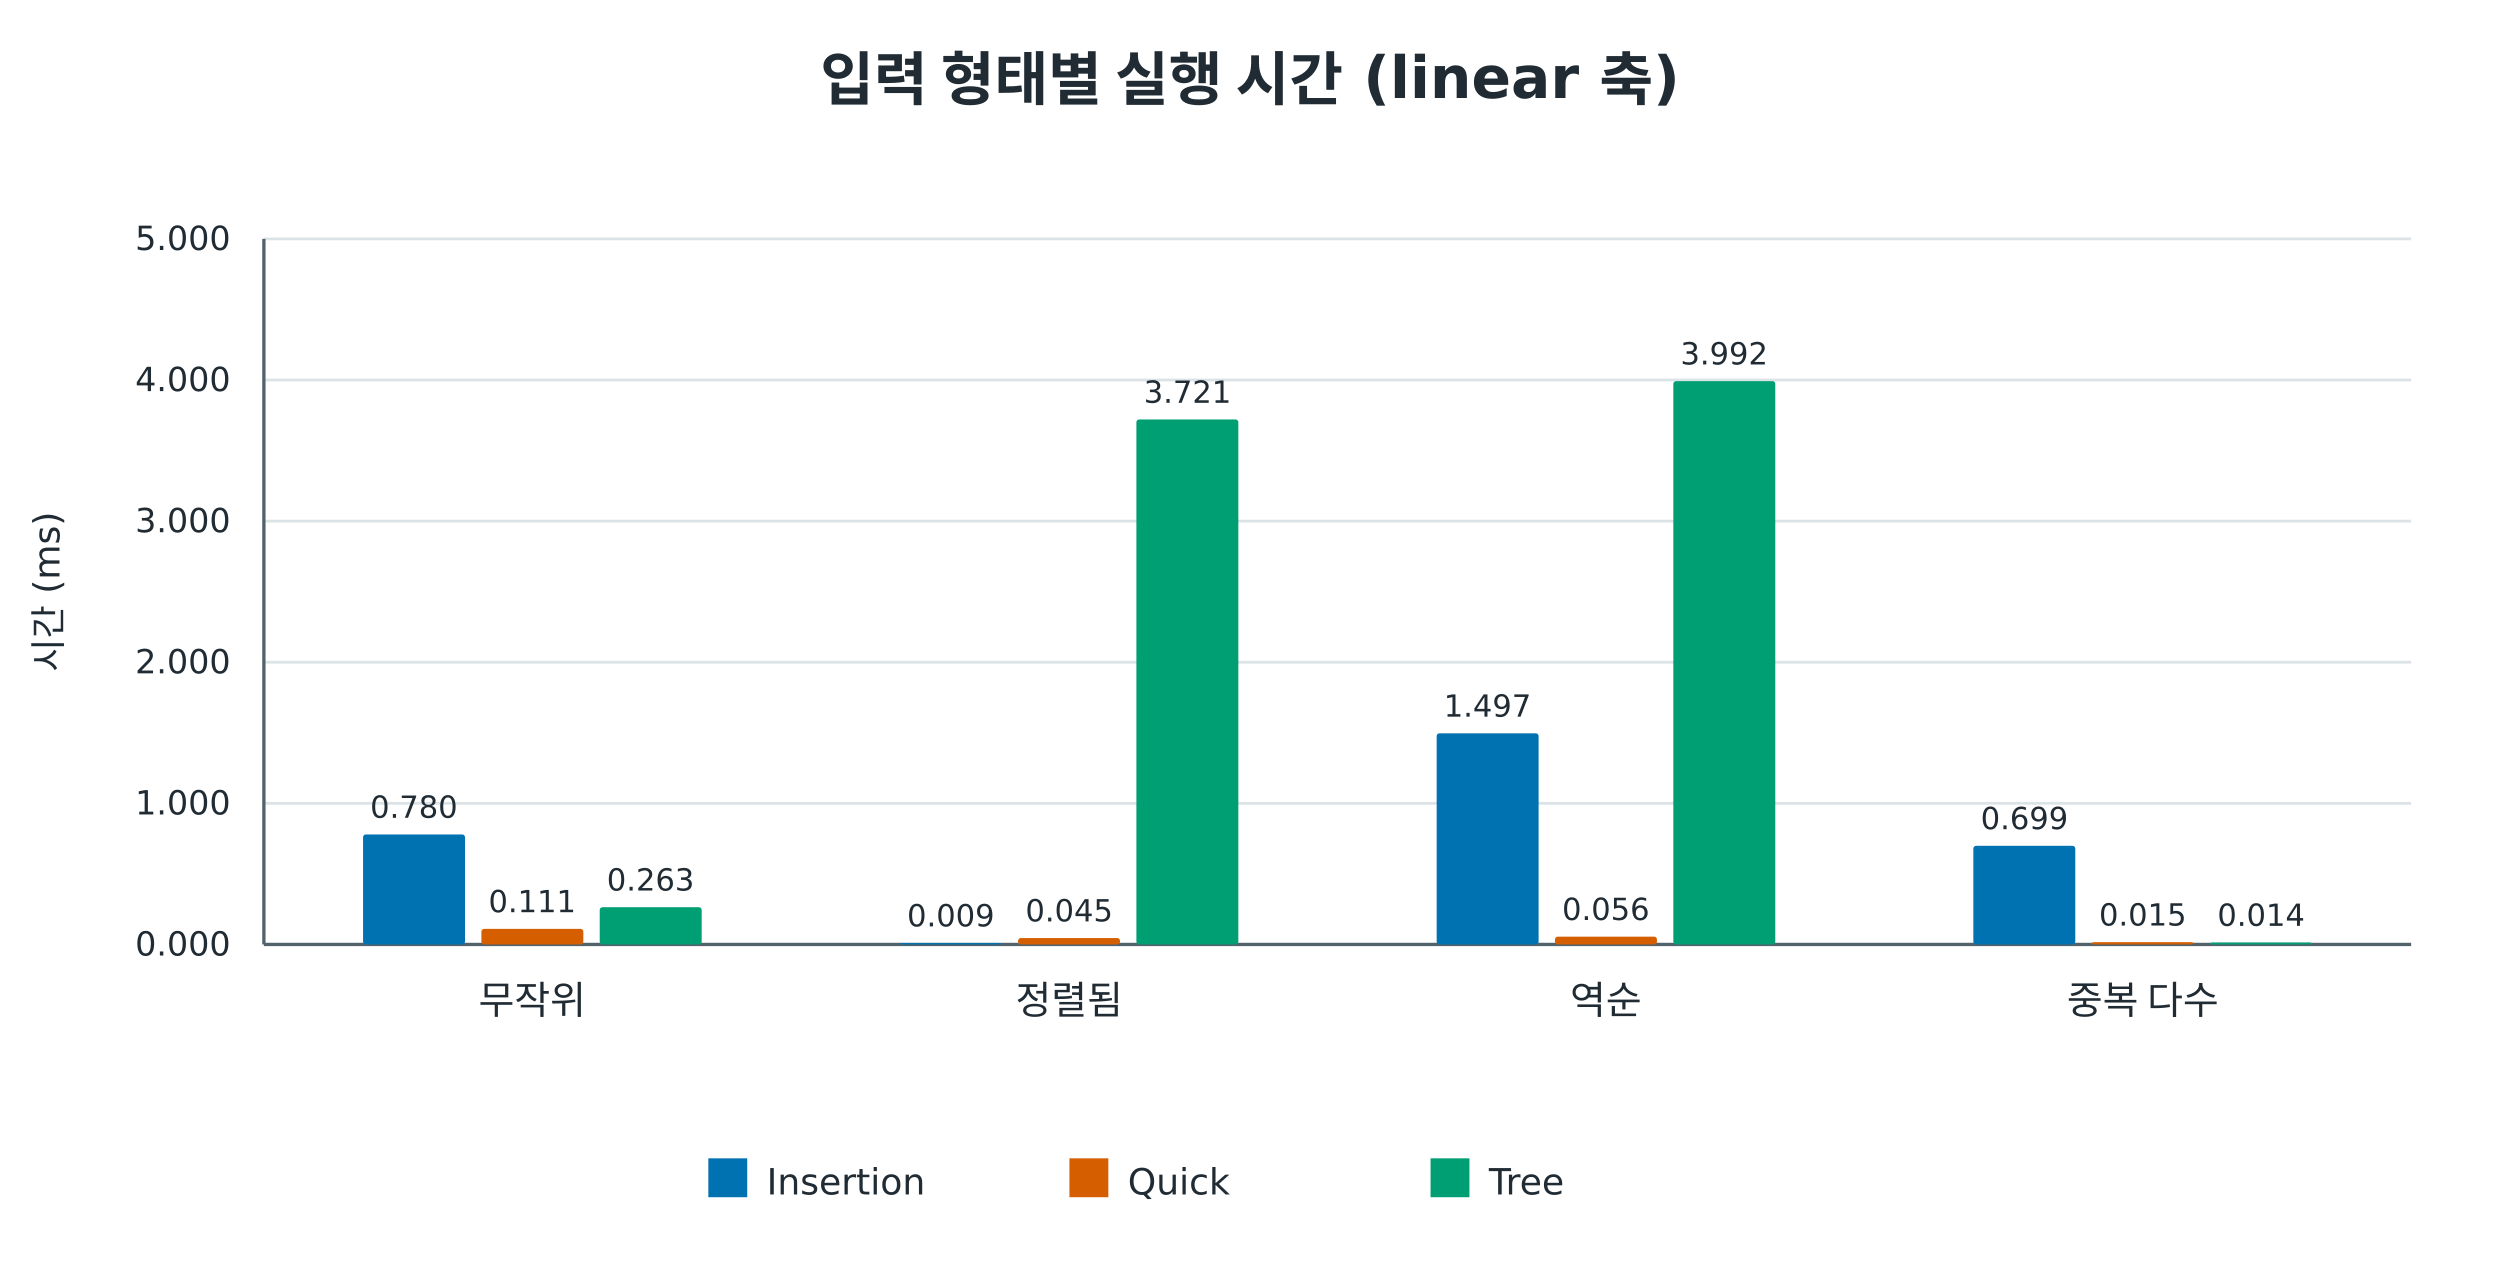
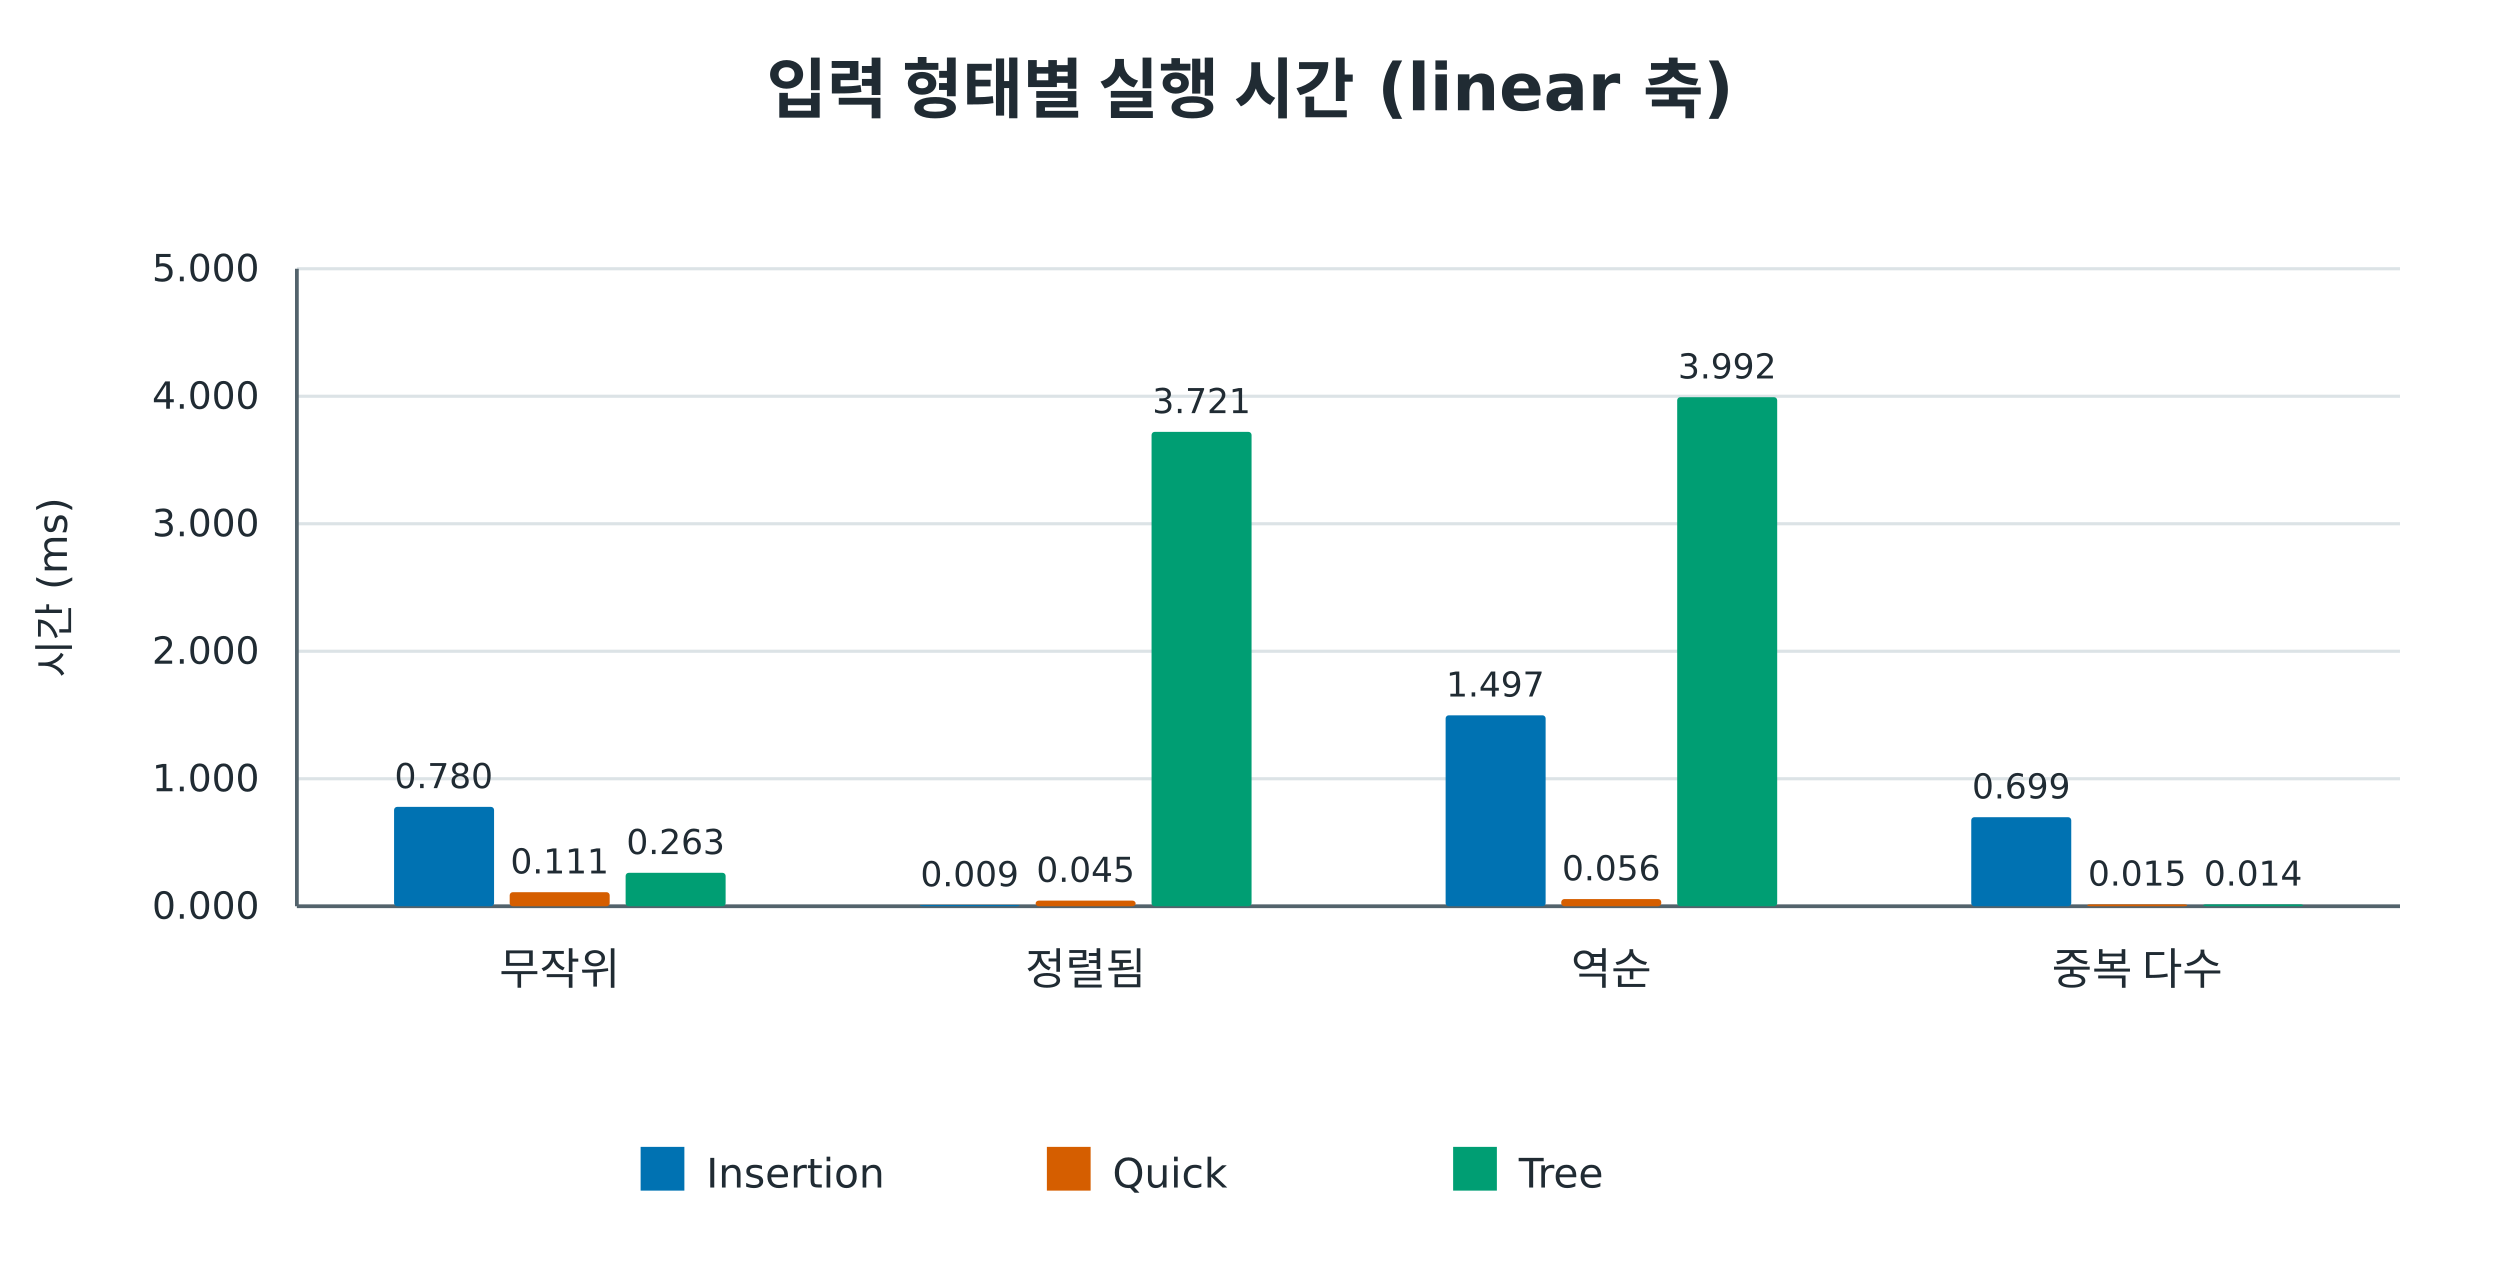
- <svg xmlns="http://www.w3.org/2000/svg" width="900" height="460" viewBox="0 0 900 460" role="img" aria-label="입력 형태별 실행 시간 (linear 축)">
+ <svg xmlns="http://www.w3.org/2000/svg" width="800" height="410" viewBox="0 0 800 410" role="img" aria-label="입력 형태별 실행 시간 (linear 축)">
  <style>text{font-family:"DejaVu Sans",sans-serif;fill:#202b33}.grid{stroke:#dce3e6;stroke-width:1}.axis{stroke:#53636c;stroke-width:1.2}.value{font-size:11px}.tick{font-size:12px}.category{font-size:14px}.legend{font-size:13px}.title{font-size:21px;font-weight:700}.ylabel{font-size:13px}</style>
-   <text class="title" x="450.0" y="36" text-anchor="middle">입력 형태별 실행 시간 (linear 축)</text>
-   <line class="grid" x1="95" y1="340.0" x2="868" y2="340.0" />
-   <text class="tick" x="83" y="344.0" text-anchor="end">0.000</text>
-   <line class="grid" x1="95" y1="289.2" x2="868" y2="289.2" />
-   <text class="tick" x="83" y="293.2" text-anchor="end">1.000</text>
-   <line class="grid" x1="95" y1="238.4" x2="868" y2="238.4" />
-   <text class="tick" x="83" y="242.4" text-anchor="end">2.000</text>
-   <line class="grid" x1="95" y1="187.6" x2="868" y2="187.6" />
-   <text class="tick" x="83" y="191.6" text-anchor="end">3.000</text>
-   <line class="grid" x1="95" y1="136.8" x2="868" y2="136.8" />
-   <text class="tick" x="83" y="140.8" text-anchor="end">4.000</text>
-   <line class="grid" x1="95" y1="86.0" x2="868" y2="86.0" />
+   <text class="title" x="400.0" y="36" text-anchor="middle">입력 형태별 실행 시간 (linear 축)</text>
+   <line class="grid" x1="95" y1="290.0" x2="768" y2="290.0" />
+   <text class="tick" x="83" y="294.0" text-anchor="end">0.000</text>
+   <line class="grid" x1="95" y1="249.2" x2="768" y2="249.2" />
+   <text class="tick" x="83" y="253.2" text-anchor="end">1.000</text>
+   <line class="grid" x1="95" y1="208.4" x2="768" y2="208.4" />
+   <text class="tick" x="83" y="212.4" text-anchor="end">2.000</text>
+   <line class="grid" x1="95" y1="167.6" x2="768" y2="167.6" />
+   <text class="tick" x="83" y="171.6" text-anchor="end">3.000</text>
+   <line class="grid" x1="95" y1="126.8" x2="768" y2="126.8" />
+   <text class="tick" x="83" y="130.8" text-anchor="end">4.000</text>
+   <line class="grid" x1="95" y1="86.0" x2="768" y2="86.0" />
  <text class="tick" x="83" y="90.0" text-anchor="end">5.000</text>
-   <line class="axis" x1="95" y1="86" x2="95" y2="340" />
-   <line class="axis" x1="95" y1="340" x2="868" y2="340" />
-   <text class="ylabel" x="22" y="213.0" transform="rotate(-90 22 213.0)" text-anchor="middle">시간 (ms)</text>
-   <rect x="130.7" y="300.4" width="36.7" height="39.6" fill="#0072B2" rx="1" />
-   <text class="value" x="149.0" y="294.4" text-anchor="middle">0.780</text>
-   <rect x="173.3" y="334.4" width="36.7" height="5.6" fill="#D55E00" rx="1" />
-   <text class="value" x="191.6" y="328.4" text-anchor="middle">0.111</text>
-   <rect x="215.9" y="326.6" width="36.7" height="13.4" fill="#009E73" rx="1" />
-   <text class="value" x="234.2" y="320.6" text-anchor="middle">0.263</text>
-   <text class="category" x="191.6" y="365" text-anchor="middle">무작위</text>
-   <rect x="323.9" y="339.5" width="36.7" height="0.5" fill="#0072B2" rx="1" />
-   <text class="value" x="342.3" y="333.5" text-anchor="middle">0.009</text>
-   <rect x="366.5" y="337.7" width="36.7" height="2.3" fill="#D55E00" rx="1" />
-   <text class="value" x="384.9" y="331.7" text-anchor="middle">0.045</text>
-   <rect x="409.1" y="151.0" width="36.7" height="189.0" fill="#009E73" rx="1" />
-   <text class="value" x="427.5" y="145.0" text-anchor="middle">3.721</text>
-   <text class="category" x="384.9" y="365" text-anchor="middle">정렬됨</text>
-   <rect x="517.2" y="264.0" width="36.7" height="76.0" fill="#0072B2" rx="1" />
-   <text class="value" x="535.5" y="258.0" text-anchor="middle">1.497</text>
-   <rect x="559.8" y="337.2" width="36.7" height="2.8" fill="#D55E00" rx="1" />
-   <text class="value" x="578.1" y="331.2" text-anchor="middle">0.056</text>
-   <rect x="602.4" y="137.2" width="36.7" height="202.8" fill="#009E73" rx="1" />
-   <text class="value" x="620.7" y="131.2" text-anchor="middle">3.992</text>
-   <text class="category" x="578.1" y="365" text-anchor="middle">역순</text>
-   <rect x="710.4" y="304.5" width="36.7" height="35.5" fill="#0072B2" rx="1" />
-   <text class="value" x="728.8" y="298.5" text-anchor="middle">0.699</text>
-   <rect x="753.0" y="339.2" width="36.7" height="0.8" fill="#D55E00" rx="1" />
-   <text class="value" x="771.4" y="333.2" text-anchor="middle">0.015</text>
-   <rect x="795.6" y="339.3" width="36.7" height="0.7" fill="#009E73" rx="1" />
-   <text class="value" x="814.0" y="333.3" text-anchor="middle">0.014</text>
-   <text class="category" x="771.4" y="365" text-anchor="middle">중복 다수</text>
-   <rect x="255.0" y="417" width="14" height="14" fill="#0072B2" />
-   <text class="legend" x="276.0" y="430">Insertion</text>
-   <rect x="385.0" y="417" width="14" height="14" fill="#D55E00" />
-   <text class="legend" x="406.0" y="430">Quick</text>
-   <rect x="515.0" y="417" width="14" height="14" fill="#009E73" />
-   <text class="legend" x="536.0" y="430">Tree</text>
+   <line class="axis" x1="95" y1="86" x2="95" y2="290" />
+   <line class="axis" x1="95" y1="290" x2="768" y2="290" />
+   <text class="ylabel" x="22" y="188.0" transform="rotate(-90 22 188.0)" text-anchor="middle">시간 (ms)</text>
+   <rect x="126.1" y="258.2" width="32.0" height="31.8" fill="#0072B2" rx="1" />
+   <text class="value" x="142.0" y="252.2" text-anchor="middle">0.780</text>
+   <rect x="163.1" y="285.5" width="32.0" height="4.5" fill="#D55E00" rx="1" />
+   <text class="value" x="179.1" y="279.5" text-anchor="middle">0.111</text>
+   <rect x="200.2" y="279.3" width="32.0" height="10.7" fill="#009E73" rx="1" />
+   <text class="value" x="216.2" y="273.3" text-anchor="middle">0.263</text>
+   <text class="category" x="179.1" y="315" text-anchor="middle">무작위</text>
+   <rect x="294.3" y="289.6" width="32.0" height="0.4" fill="#0072B2" rx="1" />
+   <text class="value" x="310.3" y="283.6" text-anchor="middle">0.009</text>
+   <rect x="331.4" y="288.2" width="32.0" height="1.8" fill="#D55E00" rx="1" />
+   <text class="value" x="347.4" y="282.2" text-anchor="middle">0.045</text>
+   <rect x="368.5" y="138.2" width="32.0" height="151.8" fill="#009E73" rx="1" />
+   <text class="value" x="384.5" y="132.2" text-anchor="middle">3.721</text>
+   <text class="category" x="347.4" y="315" text-anchor="middle">정렬됨</text>
+   <rect x="462.6" y="228.9" width="32.0" height="61.1" fill="#0072B2" rx="1" />
+   <text class="value" x="478.5" y="222.9" text-anchor="middle">1.497</text>
+   <rect x="499.6" y="287.7" width="32.0" height="2.3" fill="#D55E00" rx="1" />
+   <text class="value" x="515.6" y="281.7" text-anchor="middle">0.056</text>
+   <rect x="536.7" y="127.1" width="32.0" height="162.9" fill="#009E73" rx="1" />
+   <text class="value" x="552.7" y="121.1" text-anchor="middle">3.992</text>
+   <text class="category" x="515.6" y="315" text-anchor="middle">역순</text>
+   <rect x="630.8" y="261.5" width="32.0" height="28.5" fill="#0072B2" rx="1" />
+   <text class="value" x="646.8" y="255.5" text-anchor="middle">0.699</text>
+   <rect x="667.9" y="289.4" width="32.0" height="0.6" fill="#D55E00" rx="1" />
+   <text class="value" x="683.9" y="283.4" text-anchor="middle">0.015</text>
+   <rect x="705.0" y="289.4" width="32.0" height="0.6" fill="#009E73" rx="1" />
+   <text class="value" x="721.0" y="283.4" text-anchor="middle">0.014</text>
+   <text class="category" x="683.9" y="315" text-anchor="middle">중복 다수</text>
+   <rect x="205.0" y="367" width="14" height="14" fill="#0072B2" />
+   <text class="legend" x="226.0" y="380">Insertion</text>
+   <rect x="335.0" y="367" width="14" height="14" fill="#D55E00" />
+   <text class="legend" x="356.0" y="380">Quick</text>
+   <rect x="465.0" y="367" width="14" height="14" fill="#009E73" />
+   <text class="legend" x="486.0" y="380">Tree</text>
</svg>
